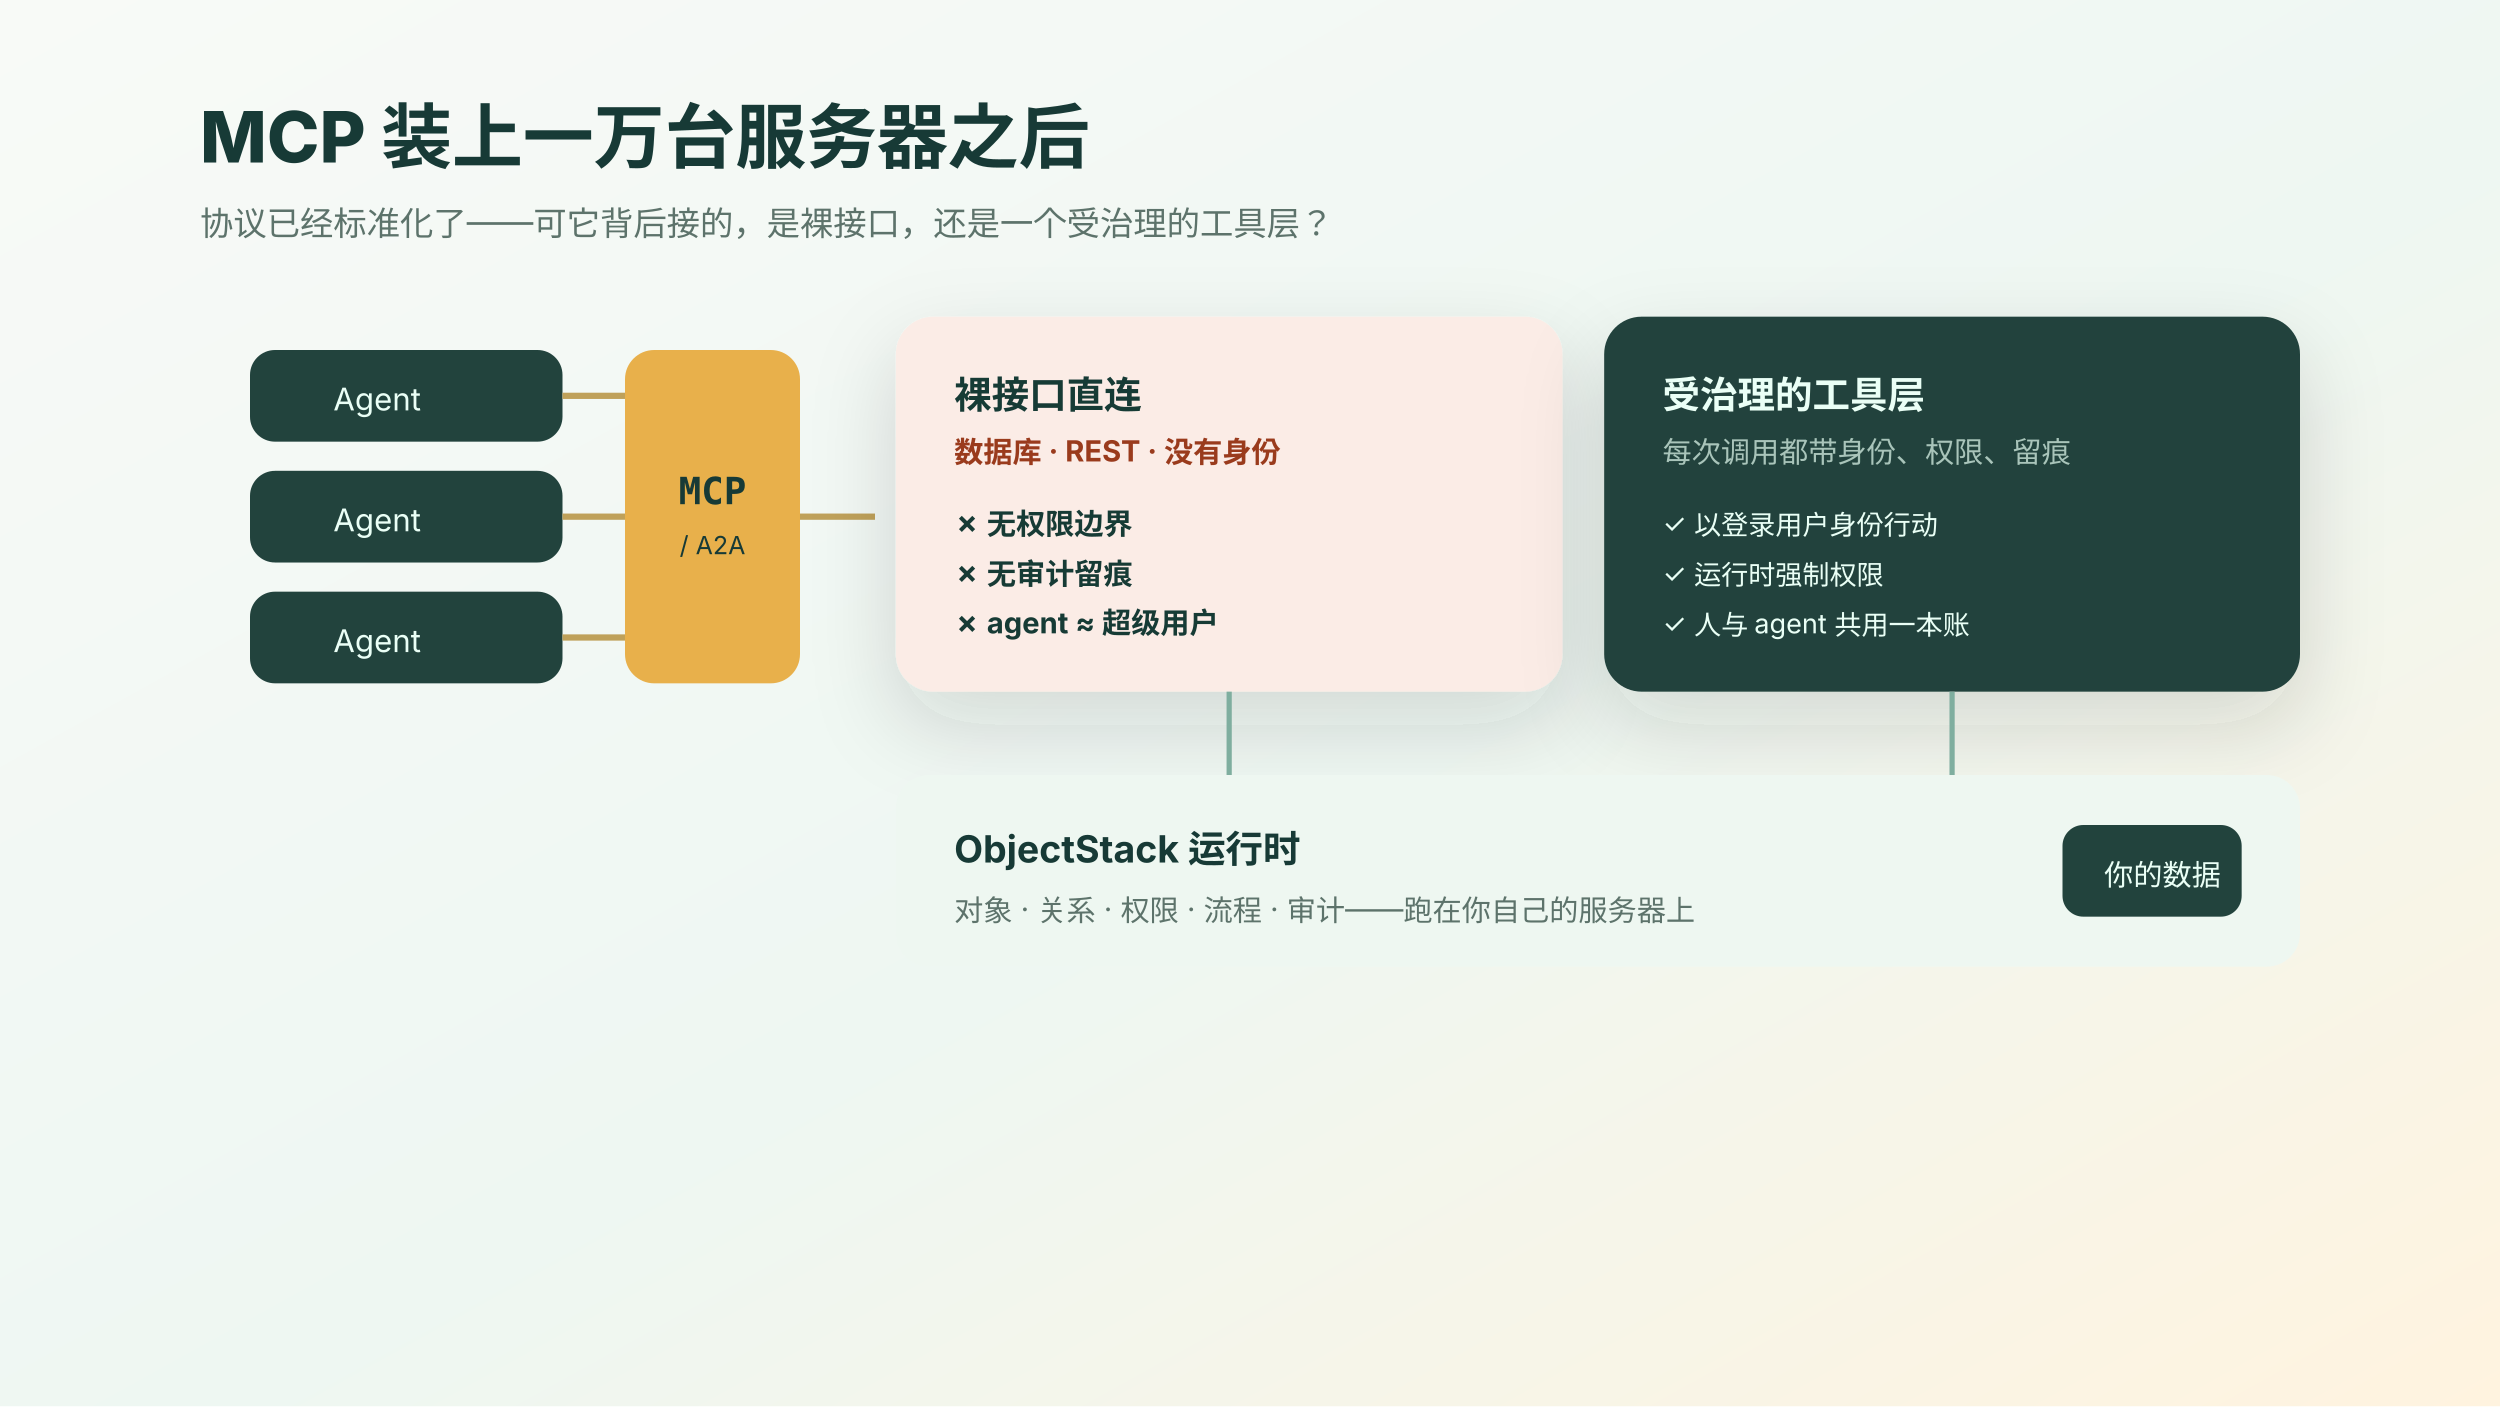
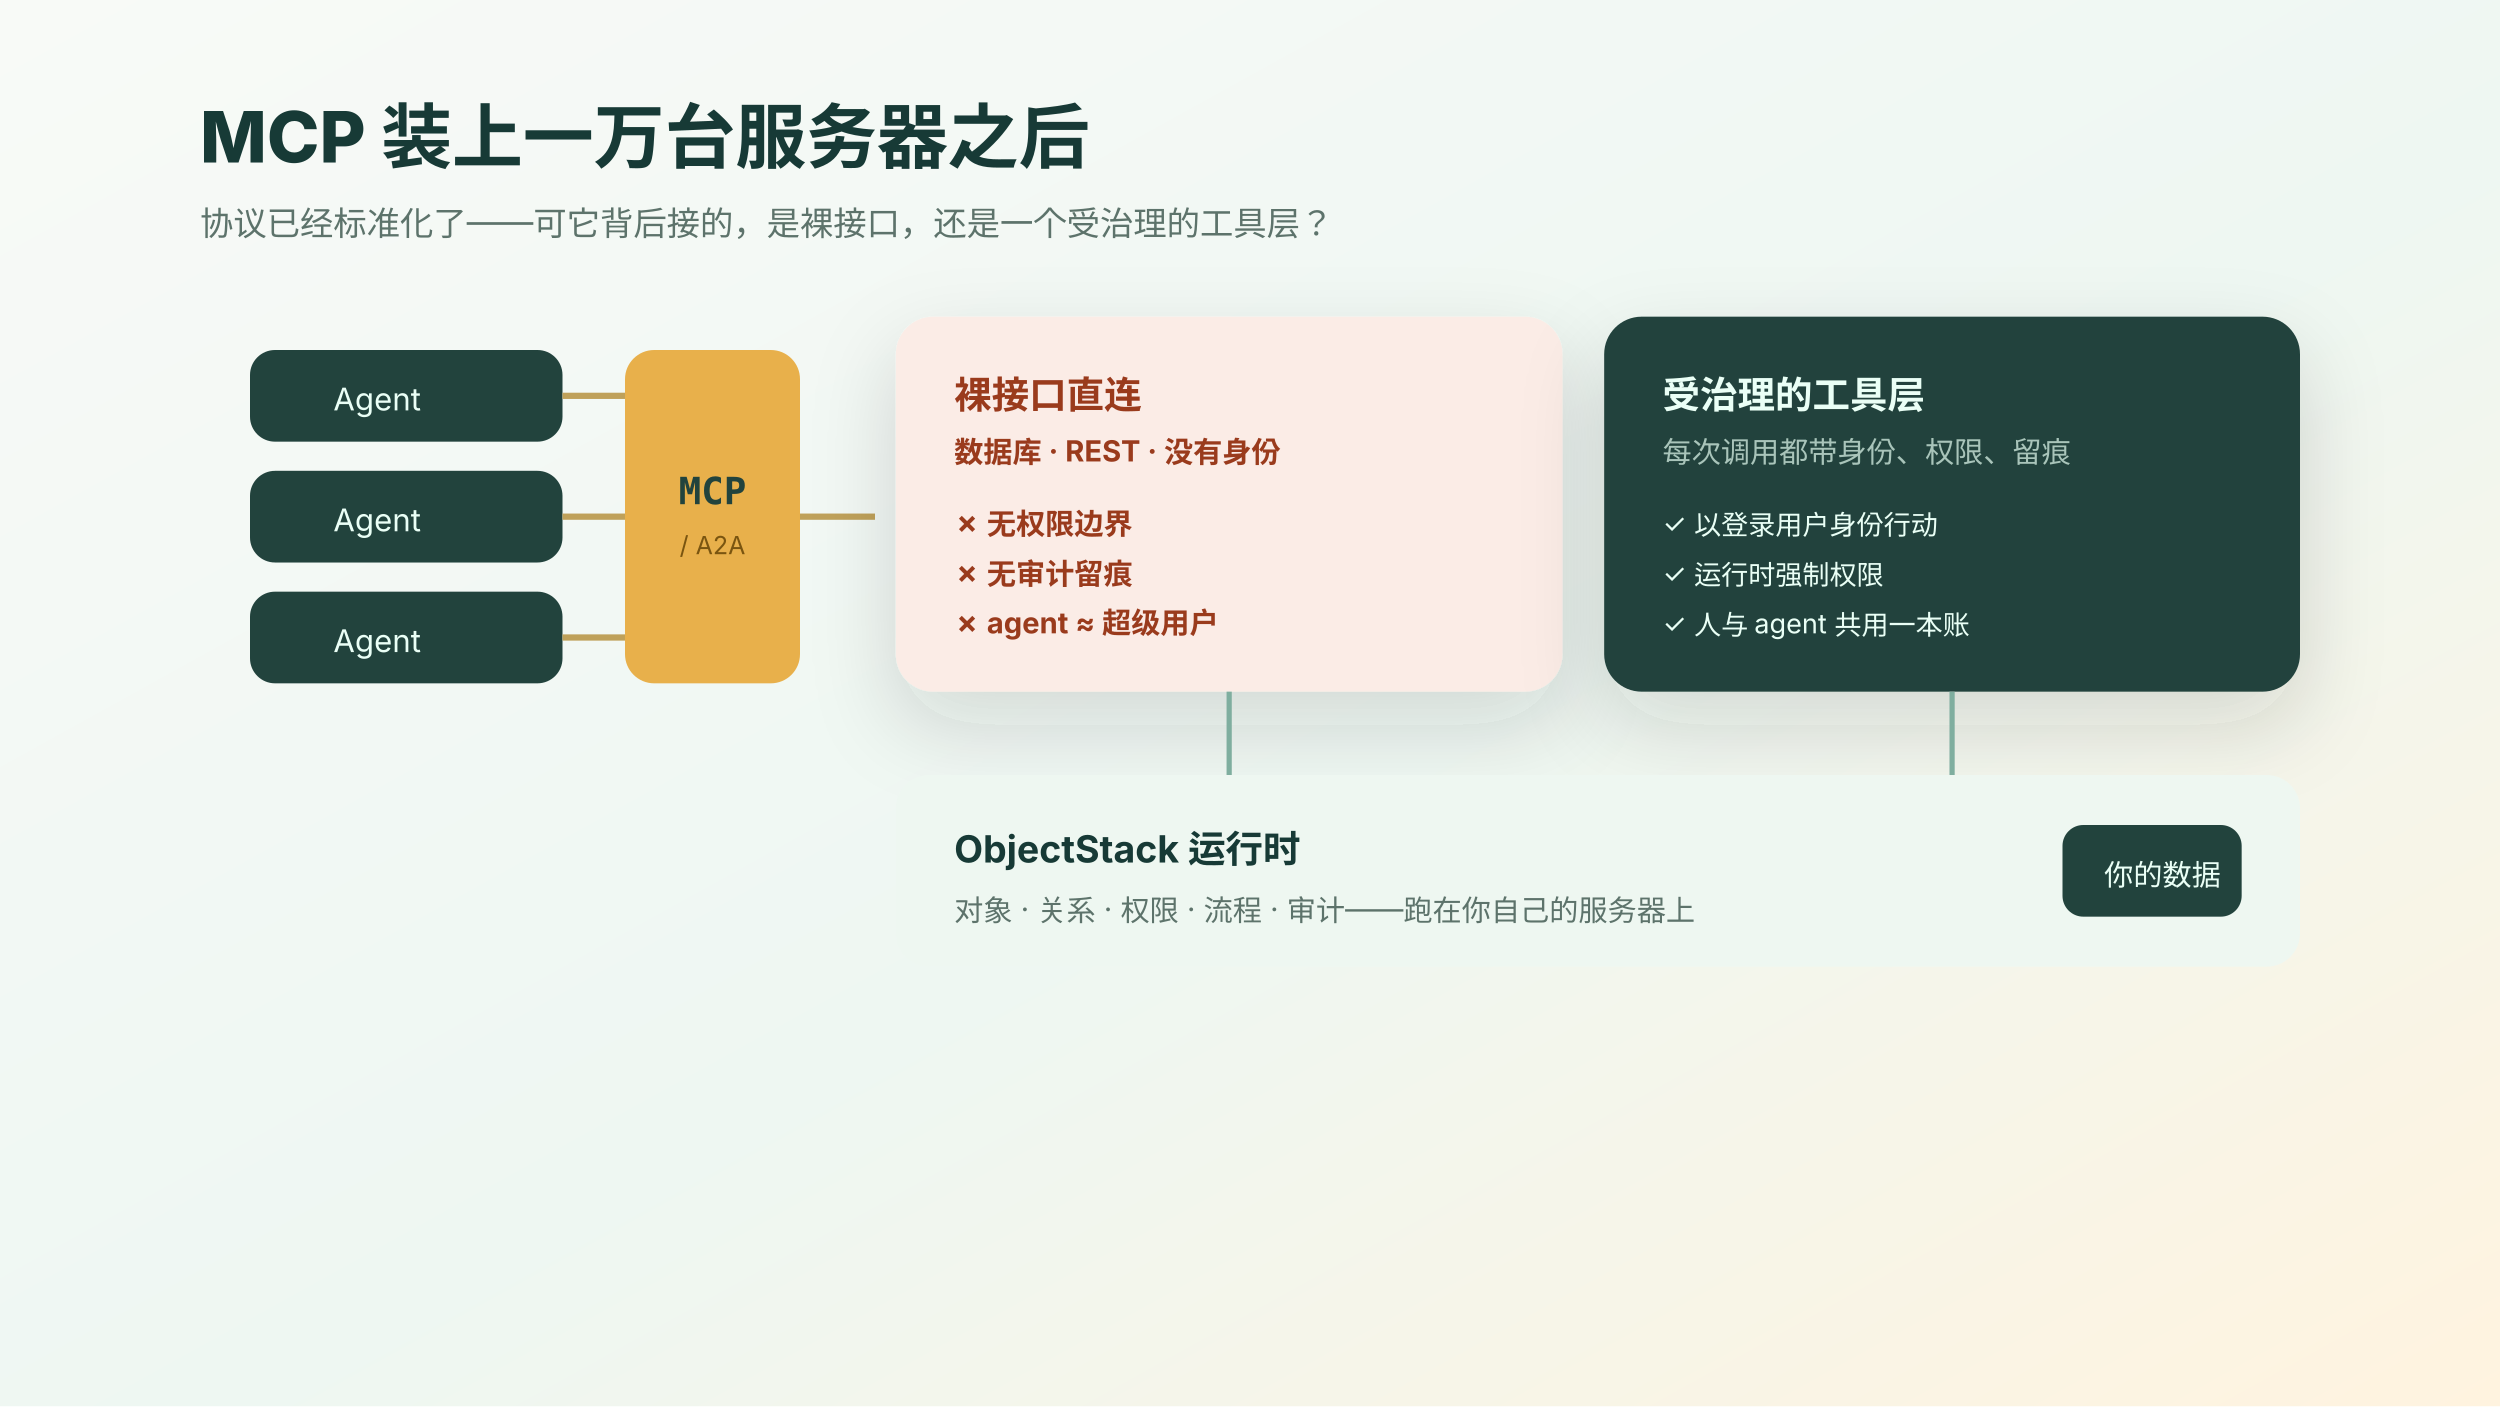
<svg xmlns="http://www.w3.org/2000/svg" viewBox="0 0 1200 675" role="img" aria-label="多个 agent 通过 MCP 连接，背后是裸接口还是受治理的工具层">
  <defs>
    <linearGradient id="bg" x1="0" x2="1" y1="0" y2="1">
      <stop stop-color="#f8faf7" />
      <stop offset=".55" stop-color="#eef7f2" />
      <stop offset="1" stop-color="#fff3df" />
    </linearGradient>
    <filter id="shadow" x="-20%" y="-30%" width="140%" height="180%">
      <feDropShadow dx="0" dy="16" stdDeviation="20" flood-color="#24342f" flood-opacity=".15" />
    </filter>
    <style>
      text{font-family:-apple-system,BlinkMacSystemFont,"Segoe UI",sans-serif;fill:#173a36}
      .tiny{font-size:16px;fill:#5d736b}.label{font-size:18px;font-weight:720}.invert{fill:#eafff6}.soft{fill:#5d736b;font-size:14px}
      .warn{font-size:14px;font-weight:650;fill:#9a3b1f}.ok{font-size:14px;font-weight:650;fill:#1f6b4a}.mono{font-family:ui-monospace,Menlo,monospace}
    </style>
  </defs>
  <rect width="1200" height="675" fill="url(#bg)" />
  <text x="96" y="78" font-size="34" font-weight="780">MCP 装上一万台服务器之后</text>
  <text x="96" y="113" class="tiny">协议已经标准化了——可它背后接的，是裸接口，还是一个受治理的工具层？</text>
  <g transform="translate(120 168)">
    <g font-size="15">
      <rect width="150" height="44" rx="12" fill="#22433d" />
      <text x="40" y="29" class="invert">Agent</text>
      <rect y="58" width="150" height="44" rx="12" fill="#22433d" />
      <text x="40" y="87" class="invert">Agent</text>
      <rect y="116" width="150" height="44" rx="12" fill="#22433d" />
      <text x="40" y="145" class="invert">Agent</text>
    </g>
  </g>
  <g transform="translate(300 168)">
    <rect width="84" height="160" rx="14" fill="#e8b04b" />
-     <text x="42" y="74" text-anchor="middle" font-size="18" font-weight="780" fill="#22433d" class="mono">MCP</text>
-     <text x="42" y="98" text-anchor="middle" font-size="12" fill="#7a5510">/ A2A</text>
+     <text x="42" y="74" text-anchor="middle" font-size="18" font-weight="780" style="fill:#22433d" class="mono">MCP</text>
+     <text x="42" y="98" text-anchor="middle" font-size="12" style="fill:#7a5510">/ A2A</text>
    <g stroke="#bfa15a" stroke-width="3">
      <path d="M-30 22 h30" />
      <path d="M-30 80 h30" />
      <path d="M-30 138 h30" />
    </g>
    <path d="M84 80 h36" stroke="#bfa15a" stroke-width="3" />
  </g>
  <g transform="translate(430 152)" filter="url(#shadow)">
    <rect width="320" height="180" rx="18" fill="#fbece6" />
-     <text x="28" y="44" class="label" fill="#9a3b1f">裸接口直连</text>
+     <text x="28" y="44" class="label" style="fill:#9a3b1f">裸接口直连</text>
    <text x="28" y="70" class="warn">数据库 · REST · 没有身份</text>
    <g class="warn" font-size="13">
-       <text x="28" y="104">✗ 无权限边界</text>
-       <text x="28" y="128">✗ 无审计留痕</text>
-       <text x="28" y="152">✗ agent ≈ 超级用户</text>
+       <text x="28" y="104" style="fill:#9a3b1f">✗ 无权限边界</text>
+       <text x="28" y="128" style="fill:#9a3b1f">✗ 无审计留痕</text>
+       <text x="28" y="152" style="fill:#9a3b1f">✗ agent ≈ 超级用户</text>
    </g>
  </g>
  <g transform="translate(770 152)" filter="url(#shadow)">
    <rect width="334" height="180" rx="18" fill="#22433d" />
    <text x="28" y="44" class="label invert">受治理的工具层</text>
    <text x="28" y="70" class="soft" style="fill:#a9c4ba">每次调用都带身份、权限、留痕</text>
    <g class="invert" font-size="13">
      <text x="28" y="104" style="fill:#eafff6">✓ 以登录用户身份行动</text>
      <text x="28" y="128" style="fill:#eafff6">✓ 运行时强制权限</text>
      <text x="28" y="152" style="fill:#eafff6">✓ 人与 agent 共用一本账</text>
    </g>
  </g>
  <g transform="translate(430 372)">
    <rect width="674" height="92" rx="16" fill="#eef7f1" />
    <text x="28" y="42" class="label">ObjectStack 运行时</text>
    <text x="28" y="70" class="soft">对象 · 关系 · 权限 · 流程 · 审计——跑在你自己的服务器上</text>
    <g transform="translate(560 24)">
      <rect width="86" height="44" rx="10" fill="#22433d" />
      <text x="20" y="29" class="invert" font-size="14">你的数据</text>
    </g>
  </g>
  <g stroke="#7fae9f" stroke-width="2.5" fill="none">
    <path d="M590 332 v40" />
    <path d="M937 332 v40" />
  </g>
</svg>
